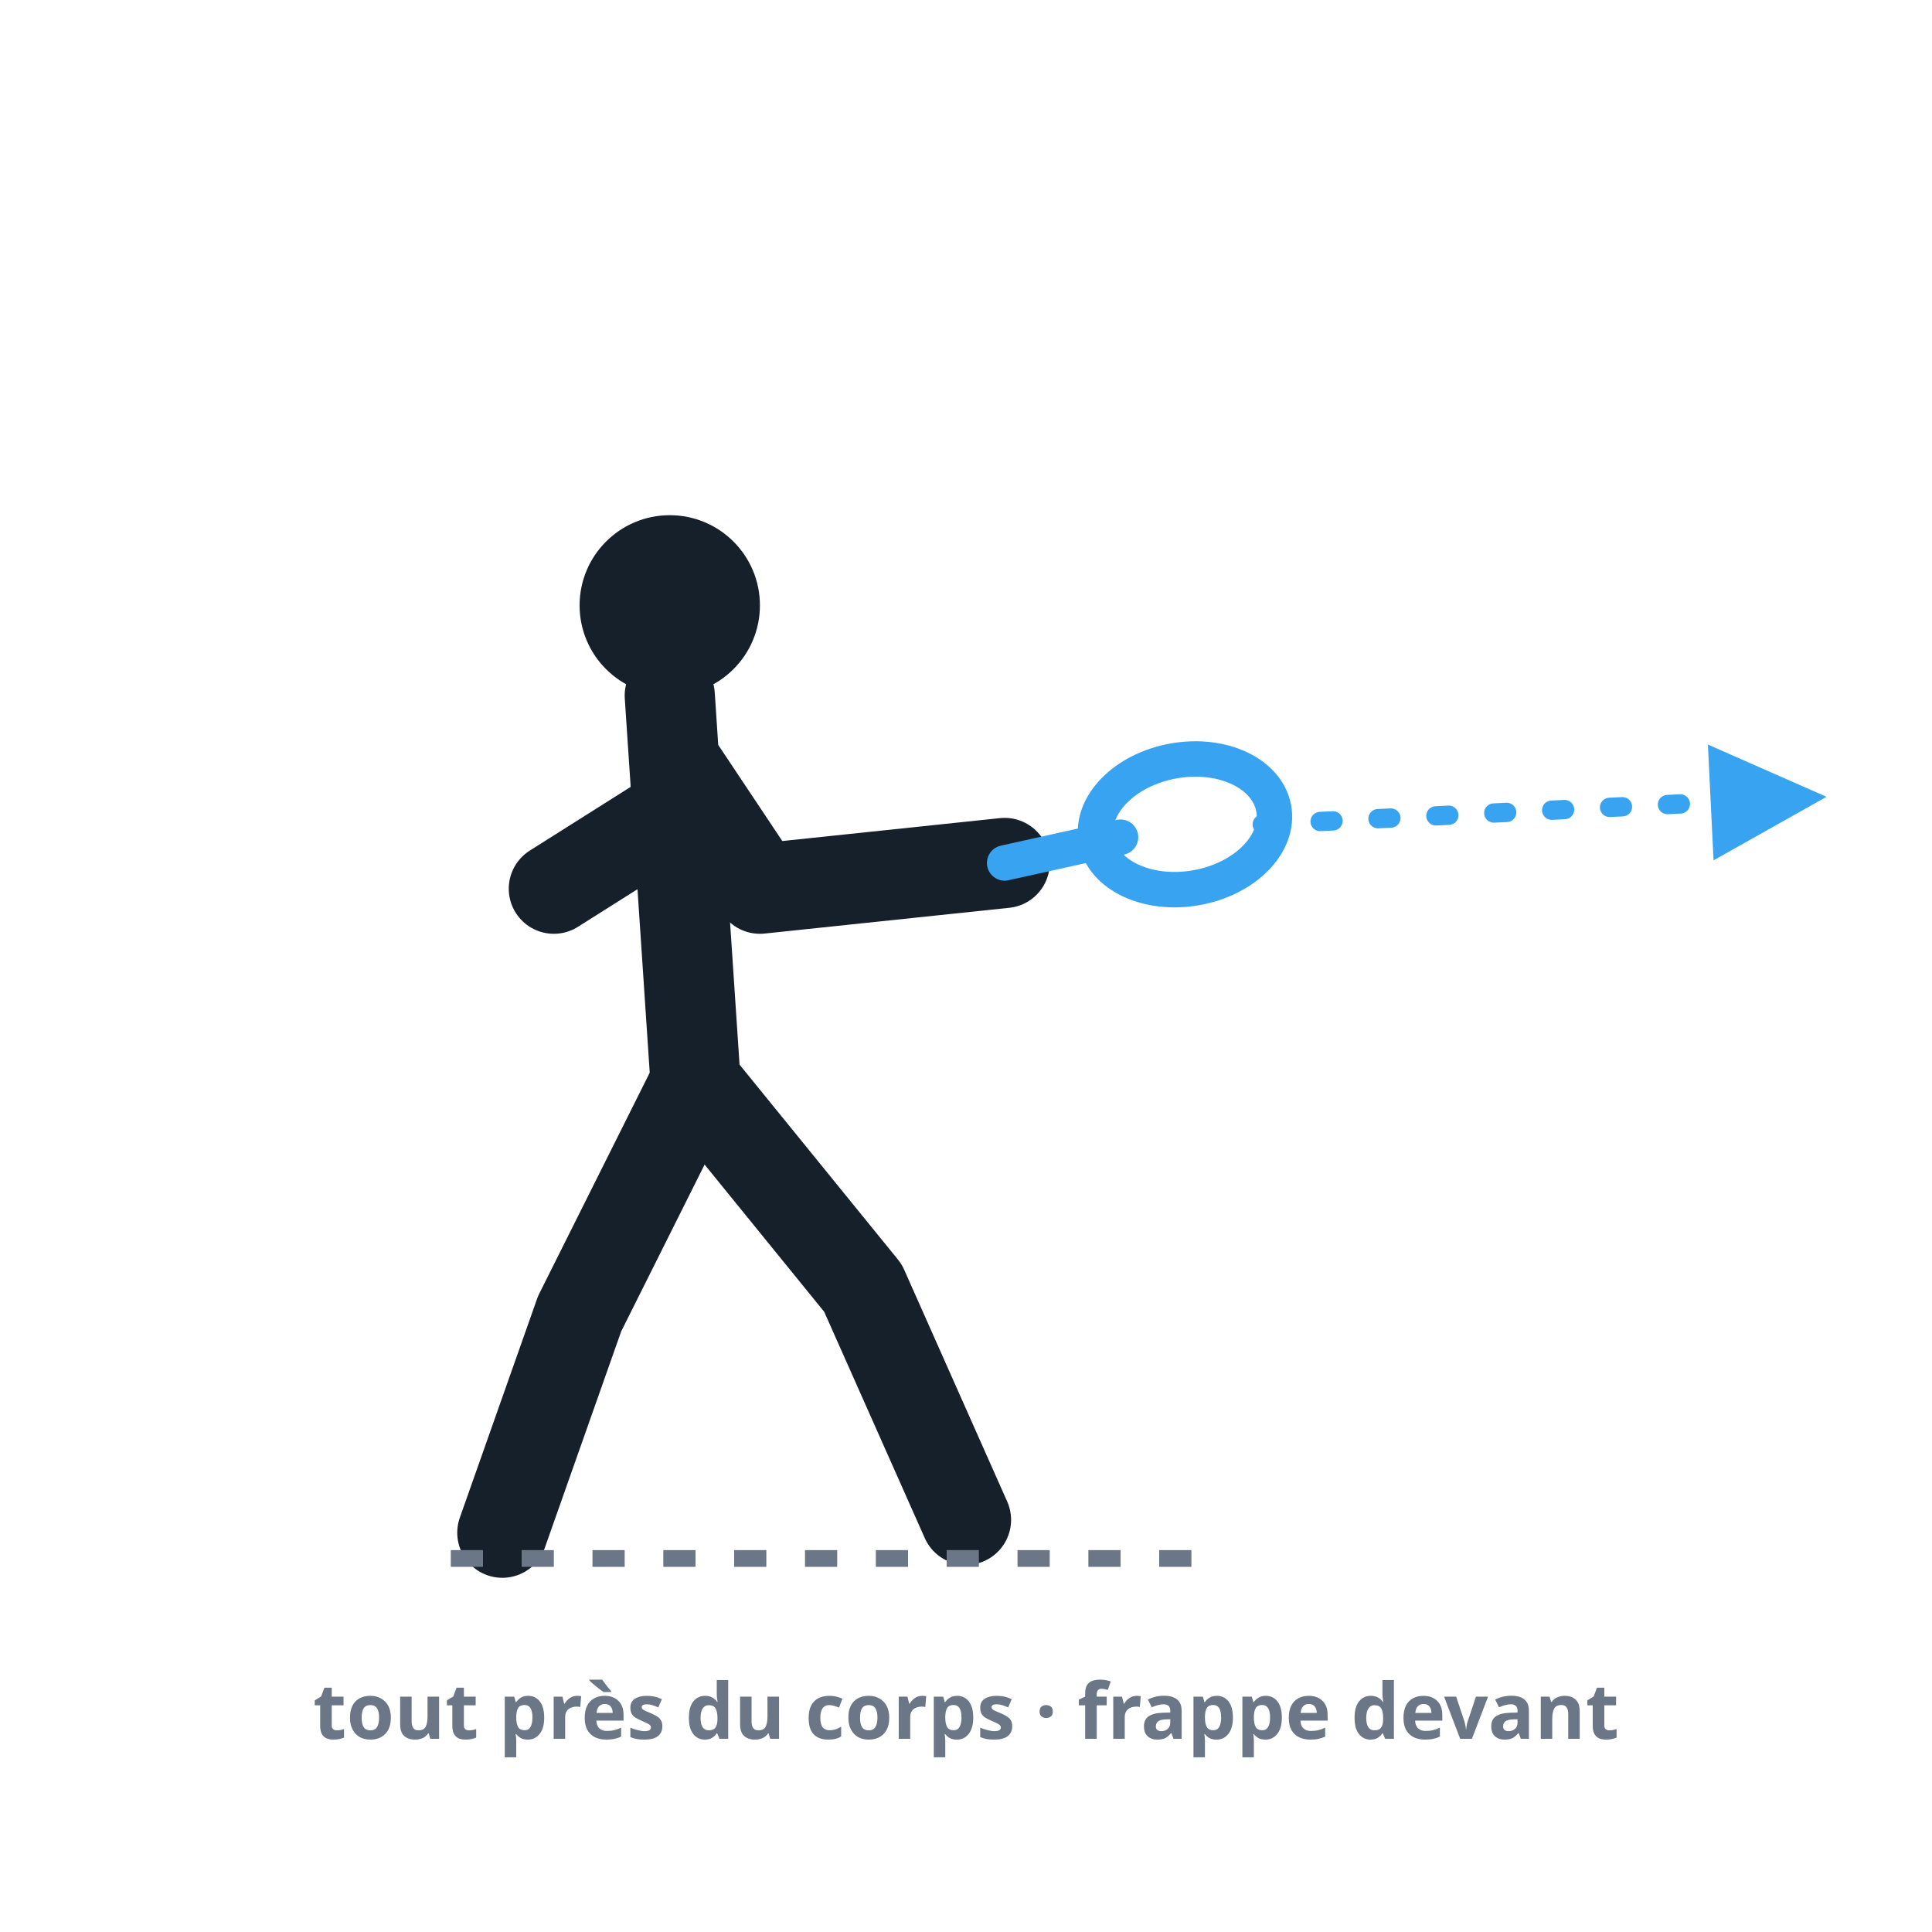
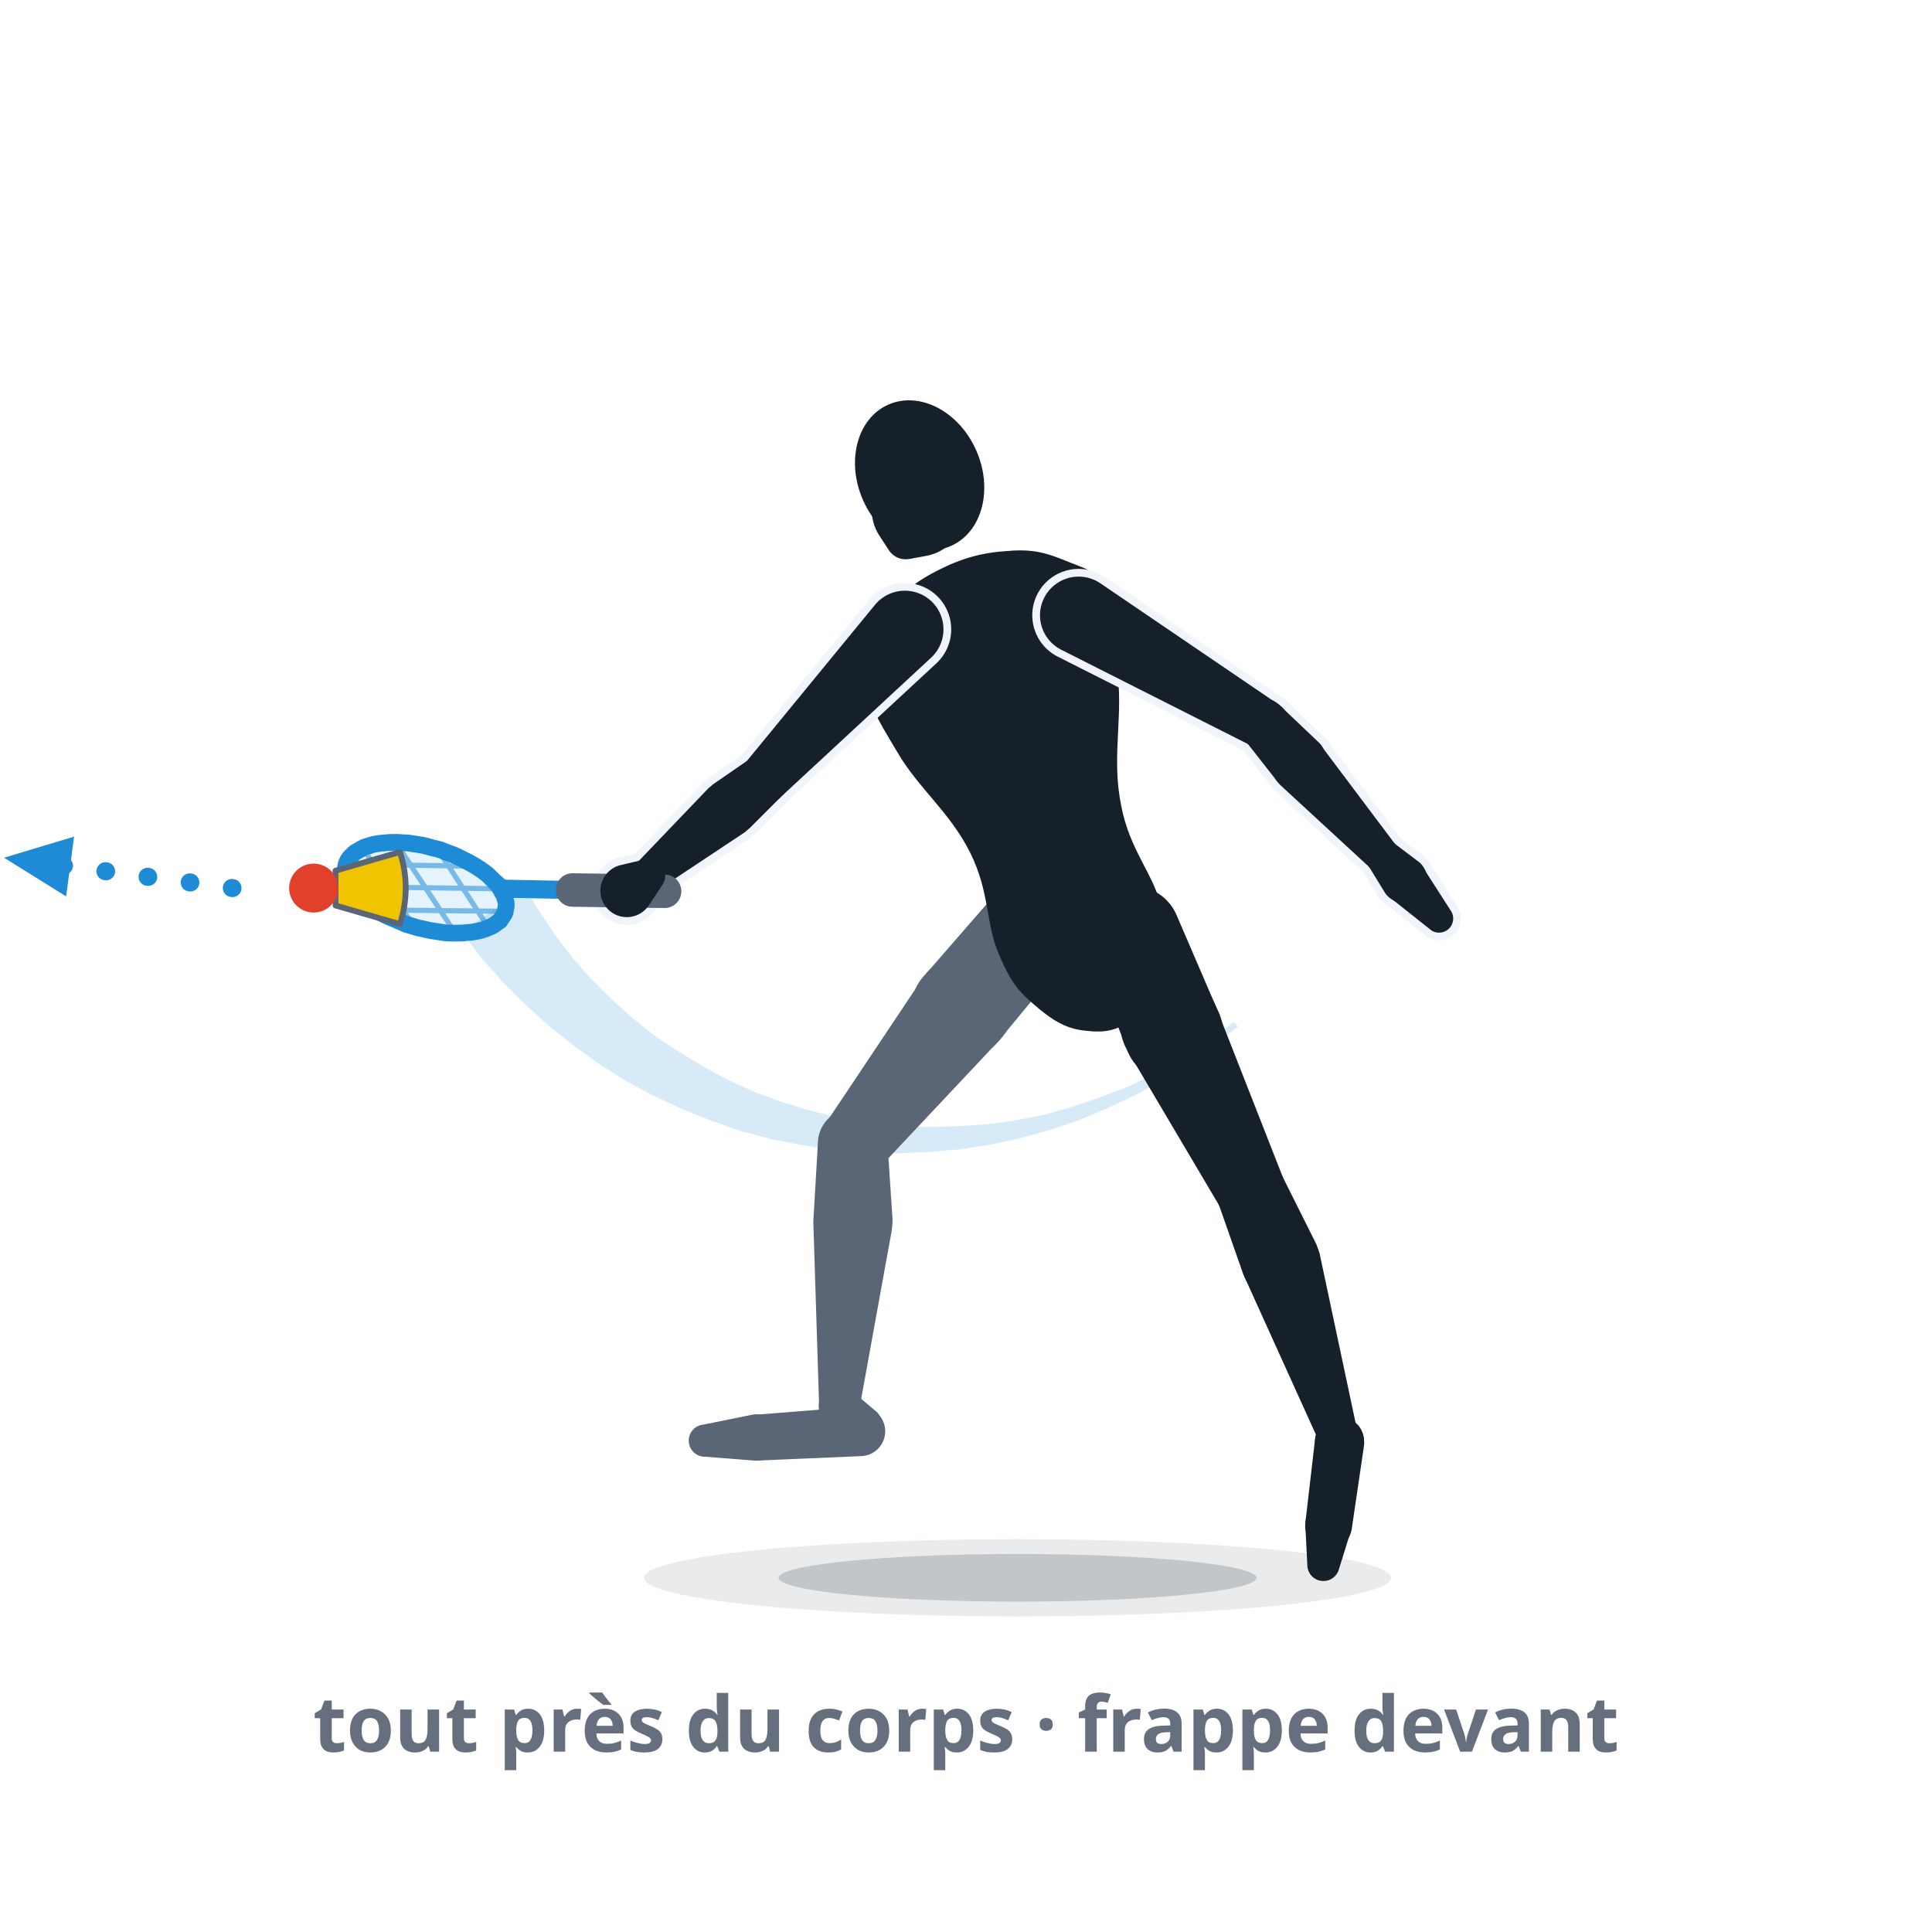
- <svg xmlns="http://www.w3.org/2000/svg" viewBox="0 0 300 300" role="img" aria-label="Le revers : poids sur le pied côté raquette, buste s'ouvrant vers la direction de frappe, la raquette menée tout près du corps et rencontrant le speeder devant.">
+ <svg xmlns="http://www.w3.org/2000/svg" viewBox="0 0 300 300" role="img" data-quelle="figuren" aria-label="Le revers : poids sur le pied côté raquette, le buste s'ouvre vers la direction de frappe, la raquette passe tout près du corps vers l'avant.">
  <style>
-     .fig{fill:none;stroke:var(--tinte,#16202b);stroke-width:14;stroke-linecap:round;stroke-linejoin:round}
-     .kopf{fill:var(--tinte,#16202b)}
-     .schaft{fill:none;stroke:var(--primaer,#38a4f1);stroke-width:5.5;stroke-linecap:round}
-     .kelle{fill:none;stroke:var(--primaer,#38a4f1);stroke-width:5.5}
-     .bahn{fill:none;stroke:var(--primaer,#38a4f1);stroke-width:3;stroke-dasharray:2 7;stroke-linecap:round}
-     .boden{fill:none;stroke:var(--tinte-3,#6b7686);stroke-width:2.6;stroke-dasharray:5 6}
-     .mk{fill:var(--primaer,#38a4f1)}
-     .st{fill:var(--tinte-3,#6b7686);font:600 12px/1 system-ui,sans-serif;text-anchor:middle}
+     .s-k{fill:var(--tinte,#16202b)}
+     .s-f{fill:var(--tinte-2,#5a6675)}
+     .s-x{fill:var(--flaeche-2,#f1f5fb);stroke:var(--flaeche-2,#f1f5fb);stroke-width:2.4;stroke-linejoin:round}
+     .s-rf{fill:var(--primaer,#38a4f1);opacity:.14}
+     .s-rs{fill:none;stroke:var(--primaer-dunkel,#1e8bd6);stroke-width:.8;opacity:.55}
+     .s-rr{fill:none;stroke:var(--primaer-dunkel,#1e8bd6);stroke-width:2.6;stroke-linejoin:round}
+     .s-rh{fill:none;stroke:var(--primaer-dunkel,#1e8bd6);stroke-width:2.1;stroke-linecap:round;stroke-linejoin:round}
+     .s-rsch{fill:none;stroke:var(--primaer-dunkel,#1e8bd6);stroke-width:2.8;stroke-linecap:round}
+     .s-rg{fill:none;stroke:var(--tinte-2,#5a6675);stroke-width:5.2;stroke-linecap:round}
+     .s-korb{fill:var(--speeder-korb,#f0c400);stroke:var(--tinte-2,#5a6675);stroke-width:.9;stroke-linejoin:round}
+     .s-kappe{fill:var(--speeder-kappe,#e2402a)}
+     .s-sch{fill:var(--schatten-boden,#16202b2e)}
+     .s-schw{fill:var(--schatten-boden,#16202b2e);opacity:.5}
+     .s-spur{fill:var(--primaer-dunkel,#1e8bd6);opacity:.18}
+     .s-bahn{fill:none;stroke:var(--primaer-dunkel,#1e8bd6);stroke-width:2.8;stroke-dasharray:.1 6.5;stroke-linecap:round}
+     .s-mk{fill:var(--primaer-dunkel,#1e8bd6)}
+     .st{fill:var(--tinte-3,#656f7e);font:600 12px/1 system-ui,sans-serif;text-anchor:middle}
  </style>
  <defs>
-     <marker id="m004" viewBox="0 0 10 10" markerWidth="7.5" markerHeight="7.5" refX="6.5" refY="5" orient="auto">
-       <path d="M1,1 L9,5 L1,9 Z" class="mk" />
+     <marker id="p004" viewBox="0 0 10 10" markerWidth="4.4" markerHeight="4.4" refX="5" refY="5" orient="auto">
+       <path d="M1,1.2 L9.4,5 L1,8.8 Z" class="s-mk" />
    </marker>
  </defs>
-   <circle class="kopf" cx="104" cy="94" r="14" />
-   <path class="fig" d="M104,108 L108,168" />
-   <path class="fig" d="M106,120 L118,138 L156,134" />
-   <path class="fig" d="M105,126 L86,138" />
-   <path class="fig" d="M108,168 L134,200 L150,236" />
-   <path class="fig" d="M108,168 L90,204 L78,238" />
-   <line class="schaft" x1="156" y1="134" x2="174" y2="130" />
-   <ellipse class="kelle" cx="184" cy="128" rx="10" ry="14" transform="rotate(80 184 128)" />
-   <path class="bahn" d="M196,128 L278,124" marker-end="url(#m004)" />
-   <line class="boden" x1="70" y1="242" x2="186" y2="242" />
-   <text class="st" x="150" y="270">tout près du corps · frappe devant</text>
+   <ellipse class="s-schw" cx="158" cy="245" rx="58" ry="6" />
+   <ellipse class="s-sch" cx="158" cy="245" rx="37.1" ry="3.7" />
+   <path class="s-spur" d="M192.2,159.4L188.4,162.4L184.5,165.2L180.5,167.8L176.2,170.1L171.9,172.1L167.4,174L162.9,175.5L158.2,176.8L153.5,177.8L148.7,178.5L143.9,178.9L139,179.1L134.2,179L129.3,178.6L124.5,177.8L119.8,176.9L115,175.6L110.4,174L105.9,172.2L101.4,170.1L97.1,167.8L93,165.2L89,162.3L85.1,159.2L81.5,155.9L78,152.4L74.7,148.7L71.7,144.7L81.6,138L83.8,141.6L86.2,145.2L88.8,148.6L91.7,151.9L94.8,155L98.1,158L101.5,160.7L105.2,163.2L109,165.5L112.9,167.6L117,169.5L121.3,171.1L125.6,172.4L130,173.5L134.5,174.2L139.1,174.8L143.7,175L148.3,174.9L153,174.6L157.6,174L162.2,173.1L166.7,171.8L171.1,170.3L175.5,168.6L179.7,166.5L183.9,164.2L187.8,161.6L191.6,158.7Z" />
+   <g class="s-f">
+     <path d="M154.5,138.9L143.8,151.2A7.7,7.7 0 1 0 155.5,161.1L165.9,148.5A7.4,7.4 0 0 0 154.5,138.9Z" />
+     <path d="M143.2,152L127.9,174.9A5.4,5.4 0 0 0 136.3,181.6L155.2,161.5A7.7,7.7 0 1 0 143.2,152Z" />
+     <path d="M127,177.6L126.3,189.5A6.1,6.1 0 1 0 138.6,189.4L137.8,177.5A5.4,5.4 0 0 0 127,177.6Z" />
+     <path d="M126.3,190L127.2,218.5A3.1,3.1 0 0 0 133.4,219L138.5,190.9A6.1,6.1 0 1 0 126.3,190Z" />
+     <path d="M127.7,220.1L130.4,224.3A3.8,3.8 0 1 0 136.2,219.3L132.3,216A3.1,3.1 0 0 0 127.7,220.1Z" />
+     <path d="M133.4,218.4L117.1,219.7A3.6,3.6 0 0 0 117.6,226.8L133.8,226.1A3.8,3.8 0 1 0 133.4,218.4Z" />
+     <path d="M116.7,219.7L109.3,221.2A2.5,2.5 0 0 0 109.6,226.2L117.1,226.8A3.6,3.6 0 1 0 116.7,219.7Z" />
+   </g>
+   <g class="s-k">
+     <path d="M155.9,85.6C160,85.2 162.1,85.7 165.3,87C168.6,88.4 170.4,88.4 172.1,92.2C173.8,96.1 173.3,99.7 173.7,106.3C174.1,112.9 172.7,118.2 174.1,125.1C175.4,132 179,135.5 180.3,140.7C181.5,145.8 181.1,147.4 180.3,150.9C179.4,154.3 178.3,156.1 176.1,158C173.9,159.8 172.1,160.4 169.1,160.1C166.2,159.9 164.2,159 161.4,156.7C158.6,154.3 157.3,153.3 155.2,148.4C153,143.5 153.8,138.7 150.6,132.3C147.4,126 142.7,122.5 139.4,116.9C136,111.2 134.2,108.3 133.9,104C133.5,99.8 135.3,98.6 137.5,95.6C139.7,92.6 141.1,91 144.8,89C148.5,87 151.8,85.9 155.9,85.6Z" />
+     <path d="M169,147.9L174.8,162.4A7.7,7.7 0 1 0 188.9,156.5L182.7,142.1A7.4,7.4 0 0 0 169,147.9Z" />
+     <path d="M175.3,163.5L189.5,187.5A5.4,5.4 0 0 0 199.2,182.8L189,156.8A7.7,7.7 0 1 0 175.3,163.5Z" />
+     <path d="M189.1,186.6L193.1,198A6.1,6.1 0 1 0 204.4,193.2L199,182.4A5.4,5.4 0 0 0 189.1,186.6Z" />
+     <path d="M193.3,198.4L204.8,223.8A3.1,3.1 0 0 0 210.7,221.9L204.9,194.6A6.1,6.1 0 1 0 193.3,198.4Z" />
+     <path d="M204.7,221.7L204.3,222.9A3.8,3.8 0 1 0 210.8,221.2L209.9,220.4A3.1,3.1 0 0 0 204.7,221.7Z" />
+     <path d="M204.2,223.5L202.7,236.4A3.6,3.6 0 0 0 209.9,237.4L211.8,224.5A3.8,3.8 0 1 0 204.2,223.5Z" />
+     <path d="M202.7,237L203,243A2.5,2.5 0 0 0 207.9,243.7L209.7,237.9A3.6,3.6 0 1 0 202.7,237Z" />
+   </g>
+   <g class="s-k">
+     <ellipse cx="142.8" cy="73.8" rx="9.6" ry="12" transform="rotate(-24 142.8 73.8)" />
+     <path d="M136.5,83.1L138,85.4A3.1,3.1 0 0 0 141.2,86.8L143.9,86.3A7.2,7.2 0 1 0 136.5,83.1Z" />
+   </g>
+   <g class="s-x">
+     <path d="M135.8,94L115.7,118.5A3.8,3.8 0 0 0 121.3,123.7L144.5,102.2A6,6 0 1 0 135.8,94Z" />
+     <path d="M116.5,117.8L110.7,121.8A4.4,4.4 0 1 0 116.4,128.6L121.4,123.6A3.8,3.8 0 0 0 116.5,117.8Z" />
+     <path d="M110,122.4L98.6,134.3A2.6,2.6 0 0 0 102,138.3L115.7,129.2A4.4,4.4 0 1 0 110,122.4Z" />
+     <path d="M99.9,133.5L96.5,134.3A4.1,4.1 0 1 0 100.8,140.5L102.8,137.5A2.6,2.6 0 0 0 99.9,133.5Z" />
+   </g>
+   <g class="s-k">
+     <path d="M135.8,94L115.7,118.5A3.8,3.8 0 0 0 121.3,123.7L144.5,102.2A6,6 0 1 0 135.8,94Z" />
+     <path d="M116.5,117.8L110.7,121.8A4.4,4.4 0 1 0 116.4,128.6L121.4,123.6A3.8,3.8 0 0 0 116.5,117.8Z" />
+     <path d="M110,122.4L98.6,134.3A2.6,2.6 0 0 0 102,138.3L115.7,129.2A4.4,4.4 0 1 0 110,122.4Z" />
+   </g>
+   <path class="s-rf" d="M54.5,137.7C54.8,138.1 55,138.4 55.4,138.8C55.7,139.2 56.1,139.5 56.5,139.9C56.9,140.2 57.4,140.6 57.9,140.9C58.4,141.2 58.9,141.6 59.4,141.9C60,142.2 60.6,142.5 61.2,142.7C61.8,143 62.4,143.2 63,143.5C63.7,143.7 64.3,143.9 65,144.1C65.6,144.2 66.3,144.4 66.9,144.5C67.6,144.6 68.2,144.7 68.8,144.8C69.5,144.9 70.1,144.9 70.7,144.9C71.3,144.9 71.9,144.9 72.5,144.8C73,144.8 73.6,144.7 74.1,144.6C74.6,144.5 75,144.4 75.5,144.2C75.9,144 76.3,143.9 76.6,143.7C77,143.4 77.3,143.2 77.6,143C77.8,142.7 78,142.4 78.2,142.1C78.4,141.8 78.5,141.5 78.5,141.2C78.6,140.9 78.6,140.5 78.6,140.2C78.5,139.8 78.4,139.5 78.3,139.1C78.1,138.8 77.9,138.4 77.7,138C77.5,137.7 77.2,137.3 76.8,136.9C76.5,136.6 76.1,136.2 75.7,135.8C75.3,135.5 74.8,135.1 74.3,134.8C73.9,134.5 73.3,134.2 72.8,133.9C72.2,133.6 71.6,133.3 71,133C70.4,132.7 69.8,132.5 69.2,132.3C68.6,132 67.9,131.8 67.3,131.7C66.6,131.5 66,131.3 65.3,131.2C64.7,131.1 64,131 63.4,130.9C62.7,130.9 62.1,130.8 61.5,130.8C60.9,130.8 60.3,130.8 59.7,130.9C59.2,130.9 58.6,131 58.1,131.1C57.6,131.2 57.2,131.4 56.7,131.5C56.3,131.7 55.9,131.9 55.6,132.1C55.2,132.3 54.9,132.5 54.7,132.8C54.4,133 54.2,133.3 54,133.6C53.9,133.9 53.7,134.2 53.7,134.5C53.6,134.8 53.6,135.2 53.7,135.5C53.7,135.9 53.8,136.2 53.9,136.6C54.1,137 54.3,137.3 54.5,137.7Z" />
+   <path class="s-rs" d="M73.1,134.5L54.5,134.2M76.9,138L55.3,137.7M77.7,141.5L59.1,141.3M68.3,132.4L75.5,143.5M61.9,131.5L70.3,144.3M56.7,132.2L63.9,143.3" />
+   <path class="s-rh" d="M75.2,135.2L78.5,138L78.8,140.8" />
+   <path class="s-rsch" d="M88.9,138.2L78.5,138" />
+   <path class="s-rr" d="M54.5,137.7C54.8,138.1 55,138.4 55.4,138.8C55.7,139.2 56.1,139.5 56.5,139.9C56.9,140.2 57.4,140.6 57.9,140.9C58.4,141.2 58.9,141.6 59.4,141.9C60,142.2 60.6,142.5 61.2,142.7C61.8,143 62.4,143.2 63,143.5C63.7,143.7 64.3,143.9 65,144.1C65.6,144.2 66.3,144.4 66.9,144.5C67.6,144.6 68.2,144.7 68.8,144.8C69.5,144.9 70.1,144.9 70.7,144.9C71.3,144.9 71.9,144.9 72.5,144.8C73,144.8 73.6,144.7 74.1,144.6C74.6,144.5 75,144.4 75.5,144.2C75.9,144 76.3,143.9 76.6,143.7C77,143.4 77.3,143.2 77.6,143C77.8,142.7 78,142.4 78.2,142.1C78.4,141.8 78.5,141.5 78.5,141.2C78.6,140.9 78.6,140.5 78.6,140.2C78.5,139.8 78.4,139.5 78.3,139.1C78.1,138.8 77.9,138.4 77.7,138C77.5,137.7 77.2,137.3 76.8,136.9C76.5,136.6 76.1,136.2 75.7,135.8C75.3,135.5 74.8,135.1 74.3,134.8C73.9,134.5 73.3,134.2 72.8,133.9C72.2,133.6 71.6,133.3 71,133C70.4,132.7 69.8,132.5 69.2,132.3C68.6,132 67.9,131.8 67.3,131.7C66.6,131.5 66,131.3 65.3,131.2C64.7,131.1 64,131 63.4,130.9C62.7,130.9 62.1,130.8 61.5,130.8C60.9,130.8 60.3,130.8 59.7,130.9C59.2,130.9 58.6,131 58.1,131.1C57.6,131.2 57.2,131.4 56.7,131.5C56.3,131.7 55.9,131.9 55.6,132.1C55.2,132.3 54.9,132.5 54.7,132.8C54.4,133 54.2,133.3 54,133.6C53.9,133.9 53.7,134.2 53.7,134.5C53.6,134.8 53.6,135.2 53.7,135.5C53.7,135.9 53.8,136.2 53.9,136.6C54.1,137 54.3,137.3 54.5,137.7Z" />
+   <path class="s-rg" d="M103.2,138.4L88.9,138.2" />
+   <g class="s-k">
+     <path d="M99.9,133.5L96.5,134.3A4.1,4.1 0 1 0 100.8,140.5L102.8,137.5A2.6,2.6 0 0 0 99.9,133.5Z" />
+   </g>
+   <g class="s-x">
+     <path d="M164.8,100.9L194.5,115.9A3.8,3.8 0 0 0 198.4,109.3L170.9,90.6A6,6 0 1 0 164.8,100.9Z" />
+     <path d="M193.2,114.8L198.3,121.3A4.4,4.4 0 1 0 204.9,115.4L198.9,109.7A3.8,3.8 0 0 0 193.2,114.8Z" />
+     <path d="M198.8,121.9L212.9,134.9A2.6,2.6 0 0 0 216.8,131.3L205.3,116A4.4,4.4 0 1 0 198.8,121.9Z" />
+     <path d="M212.4,134.3L215.1,138.7A3.6,3.6 0 1 0 220.4,133.9L216.3,130.8A2.6,2.6 0 0 0 212.4,134.3Z" />
+     <path d="M216,139.5L222.3,144.5A2.2,2.2 0 0 0 225.4,141.6L221.1,134.9A3.5,3.5 0 1 0 216,139.5Z" />
+   </g>
+   <g class="s-k">
+     <path d="M164.8,100.9L194.5,115.9A3.8,3.8 0 0 0 198.4,109.3L170.9,90.6A6,6 0 1 0 164.8,100.9Z" />
+     <path d="M193.2,114.8L198.3,121.3A4.4,4.4 0 1 0 204.9,115.4L198.9,109.7A3.8,3.8 0 0 0 193.2,114.8Z" />
+     <path d="M198.8,121.9L212.9,134.9A2.6,2.6 0 0 0 216.8,131.3L205.3,116A4.4,4.4 0 1 0 198.8,121.9Z" />
+   </g>
+   <g class="s-k">
+     <path d="M212.4,134.3L215.1,138.7A3.6,3.6 0 1 0 220.4,133.9L216.3,130.8A2.6,2.6 0 0 0 212.4,134.3Z" />
+     <path d="M216,139.5L222.3,144.5A2.2,2.2 0 0 0 225.4,141.6L221.1,134.9A3.5,3.5 0 1 0 216,139.5Z" />
+   </g>
+   <path class="s-korb" d="M52.1,135.2L62.1,132.3Q63.9,137.9 62.1,143.5L52.1,140.6Z" />
+   <path class="s-kappe" d="M44.9,137.9a3.8,3.8 0 1 0 7.6,0a3.8,3.8 0 1 0 -7.6,0Z" />
+   <path class="s-bahn" d="M36.1,137.9 L6,133.9" marker-end="url(#p004)" />
+   <text class="st" x="150" y="272">tout près du corps · frappe devant</text>
</svg>
